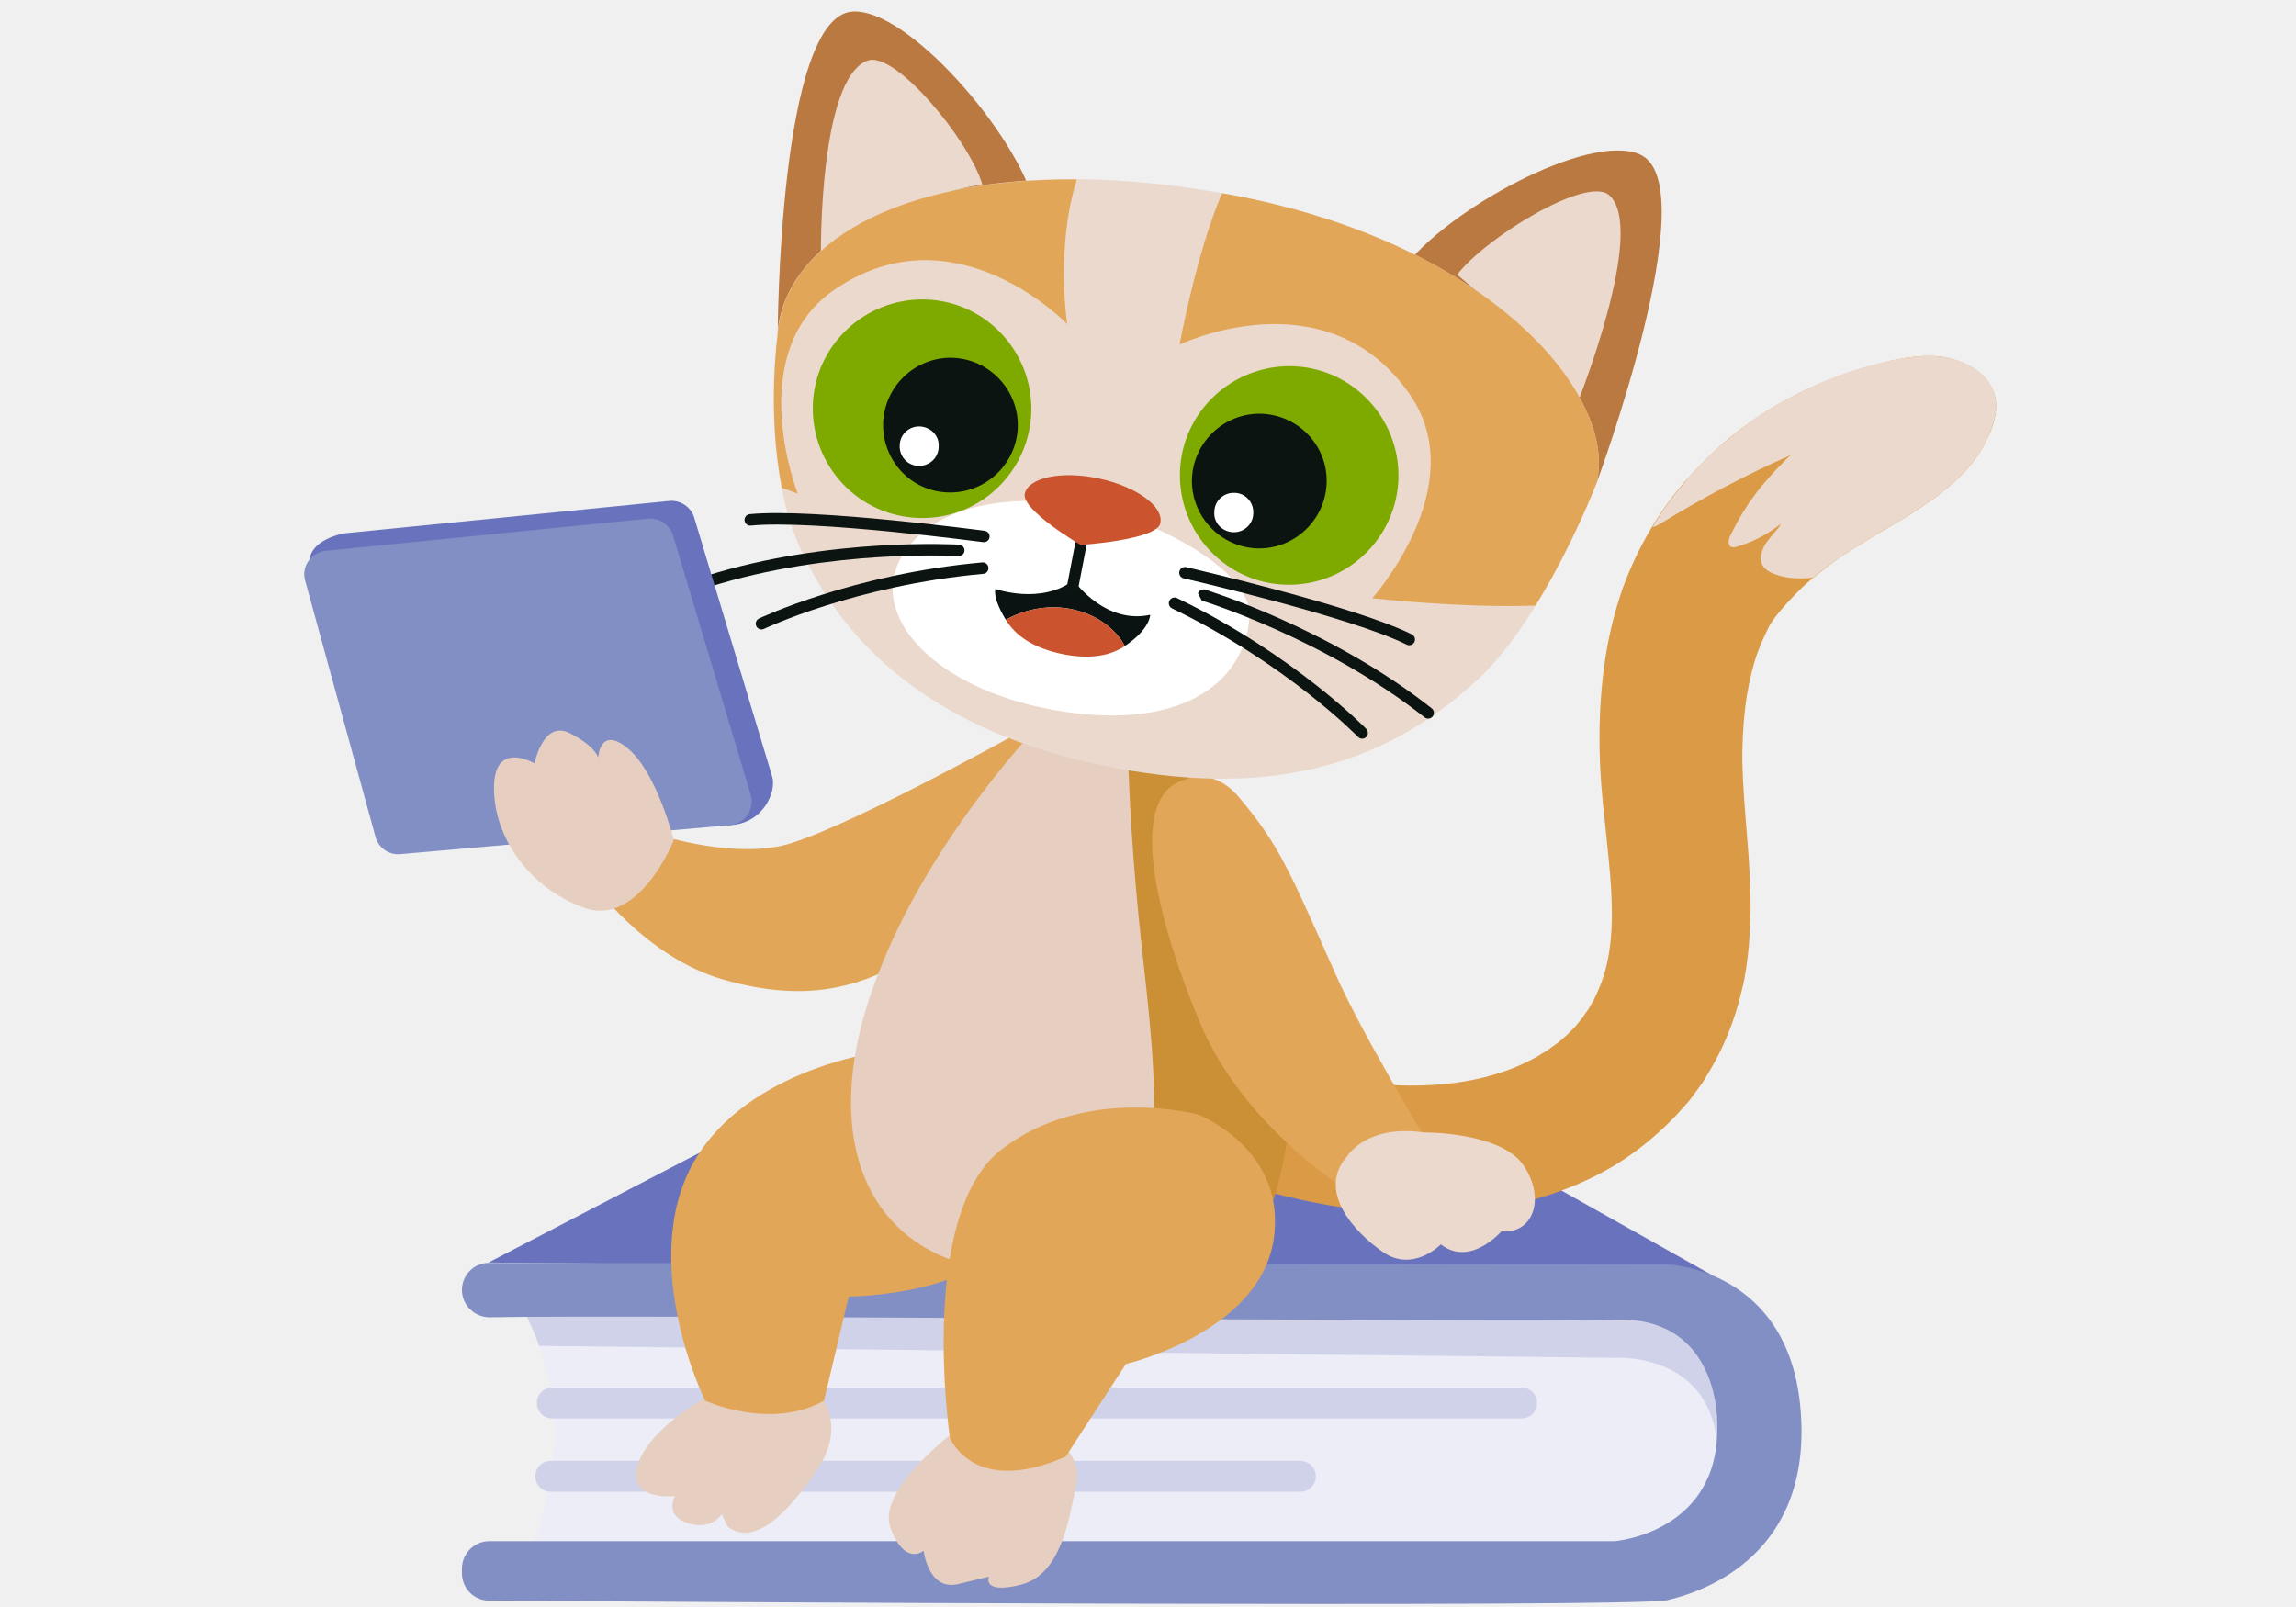
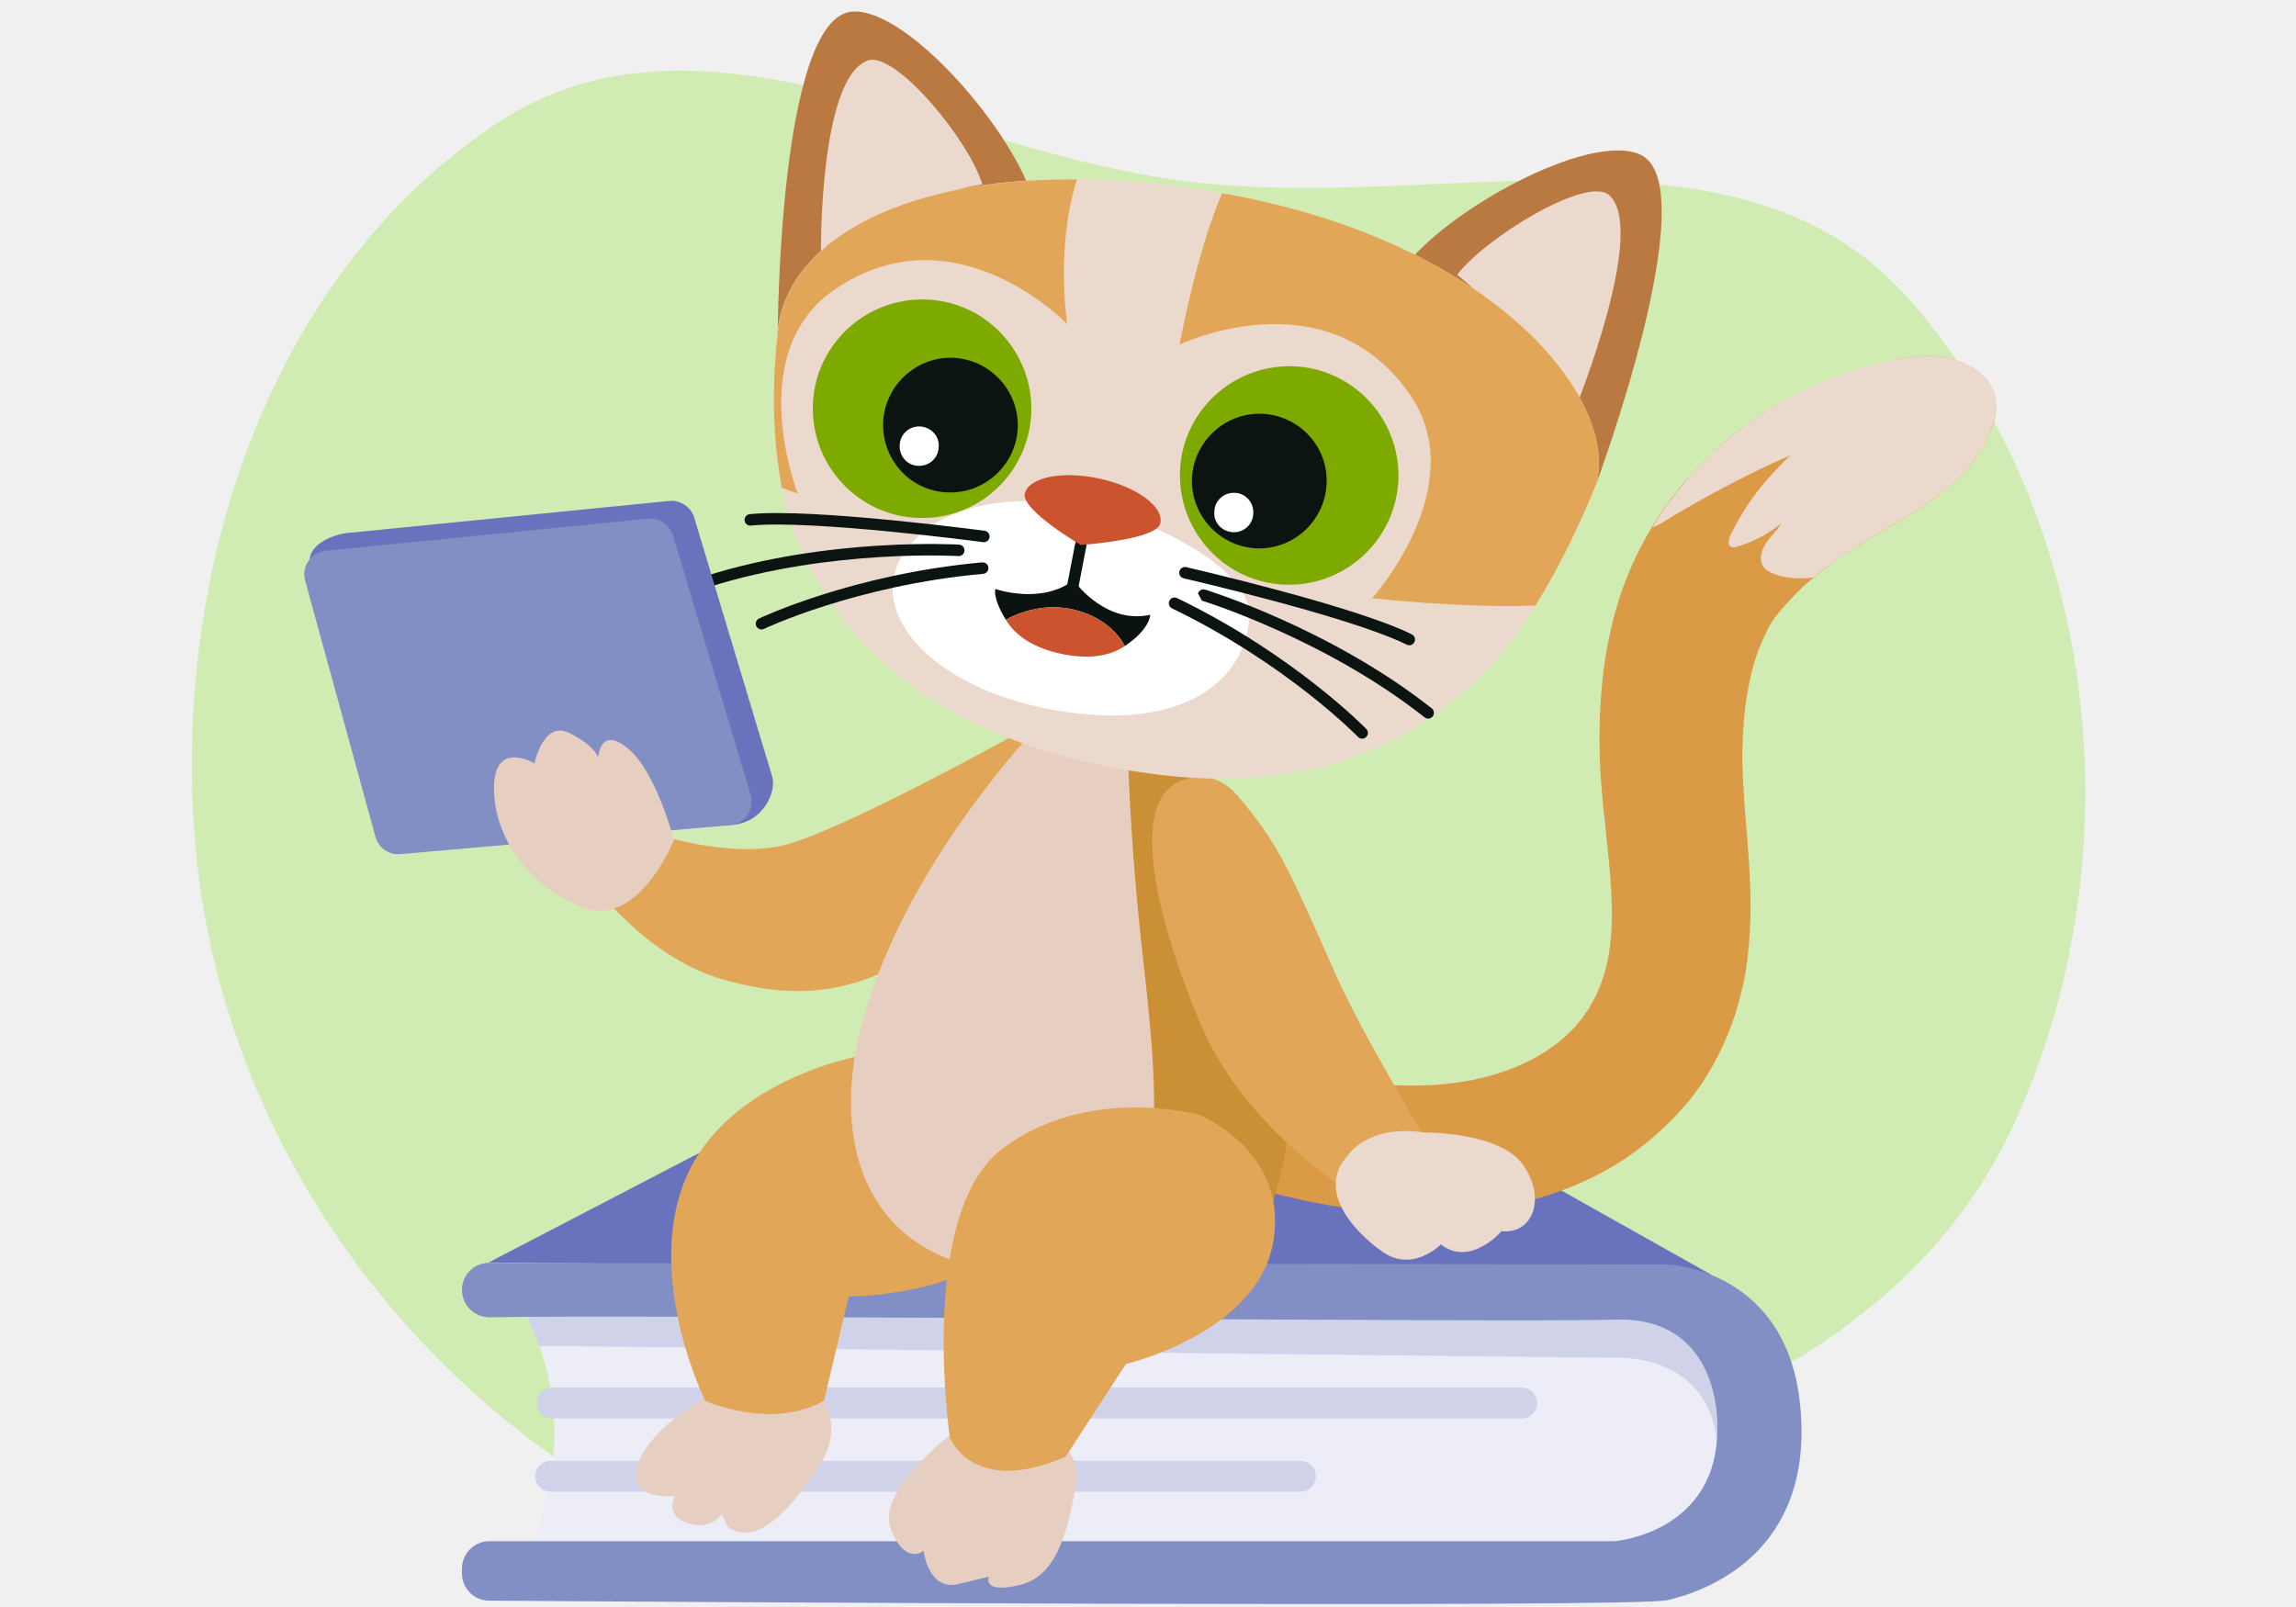
<svg xmlns="http://www.w3.org/2000/svg" width="400" height="280" viewBox="0 0 400 280" fill="none">
-   <path d="M298.174 222.128L259.033 200.136L125.199 199.127L85.116 219.975L298.174 222.128Z" fill="#6973BD" />
-   <path d="M87.671 222.8C88.949 224.414 104.417 243.581 91.37 272.567H290.44C290.44 272.567 309.54 270.146 306.917 247.953C304.294 225.759 283.311 224.818 283.311 224.818L87.671 222.8Z" fill="#EDEDF7" />
-   <path d="M89.353 225.154C89.353 225.154 283.984 220.446 298.174 233.023C312.365 245.599 298.174 262.749 298.174 262.749C304.496 234.973 281.294 236.587 281.294 236.587L93.926 234.502C92.447 230.265 90.631 227.104 89.353 225.154Z" fill="#D0D2EA" />
-   <path d="M80.476 224.75C80.476 222.195 82.56 220.043 85.116 220.043L290.44 220.312C290.44 220.312 311.827 220.917 313.71 245.868C315.66 270.752 297.166 277.275 290.44 278.822C284.455 280.167 109.933 279.091 85.183 278.889C82.56 278.889 80.476 276.737 80.476 274.114V273.307C80.476 270.684 82.628 268.532 85.251 268.532H281.294C281.294 268.532 299.519 267.12 299.183 248.424C299.183 248.424 299.923 229.256 281.294 229.929C264.884 230.467 108.251 228.987 85.318 229.525C82.628 229.525 80.476 227.373 80.476 224.75Z" fill="#828FC4" />
-   <path d="M96.213 244.456H265.086" stroke="#D0D2EA" stroke-width="5.382" stroke-miterlimit="10" stroke-linecap="round" stroke-linejoin="round" />
-   <path d="M95.943 257.234H226.549" stroke="#D0D2EA" stroke-width="5.382" stroke-miterlimit="10" stroke-linecap="round" stroke-linejoin="round" />
-   <path d="M177.387 127.704C177.387 127.704 145.576 145.391 135.959 147.409C126.342 149.427 113.833 145.19 113.833 145.19L102.871 153.395C102.871 153.395 112.152 166.711 126.006 170.679C140.196 174.714 151.898 173.1 165.618 161.734C179.338 150.368 195.747 127.233 177.387 127.704Z" fill="#E2A659" />
-   <path d="M340.073 62.535C342.427 63.208 344.982 64.486 346.462 66.638C347.941 68.723 348.278 71.48 346.798 75.112C344.848 80.021 341.485 83.384 337.786 86.209C334.087 89.033 330.052 91.253 326.219 93.539C325.748 93.808 325.277 94.145 324.806 94.414C324.336 94.75 323.865 95.019 323.394 95.288C322.923 95.557 322.452 95.893 322.049 96.162C321.578 96.498 321.107 96.7 320.704 97.036C318.955 98.18 317.341 99.525 315.727 100.803C314.987 101.475 314.18 102.08 313.508 102.82C313.172 103.156 312.835 103.493 312.499 103.829C312.163 104.165 311.894 104.502 311.557 104.838C310.347 106.183 309.271 107.393 308.531 108.604C308.531 108.604 308.195 109.075 307.791 110.016C307.321 110.958 306.715 112.303 306.043 114.119C305.437 115.935 304.832 118.288 304.361 121.046C303.891 123.87 303.622 127.166 303.554 130.798C303.487 134.093 303.756 137.926 304.092 142.298C304.429 146.669 304.899 151.444 304.967 156.623C305.034 159.178 304.899 161.869 304.698 164.559C304.563 165.904 304.429 167.249 304.227 168.594C304.092 169.266 304.025 169.939 303.891 170.611C303.756 171.284 303.622 171.957 303.42 172.629C302.209 178.009 300.057 183.053 297.502 187.156C297.233 187.627 296.896 188.165 296.56 188.703C296.156 189.241 295.753 189.846 295.282 190.451C294.811 191.056 294.408 191.729 293.803 192.334C293.265 192.94 292.659 193.612 292.054 194.285C289.566 196.908 286.405 199.732 282.706 202.153C279.007 204.574 274.703 206.592 270.264 208.072C265.825 209.551 261.05 210.56 256.477 211.031C251.904 211.501 247.331 211.569 243.094 211.367C238.857 211.098 234.889 210.56 231.257 209.955C223.994 208.677 218.277 206.928 214.847 205.852C212.426 205.112 209.602 203.835 207.382 202.086C206.239 201.212 205.297 200.203 204.625 199.06C203.952 197.916 203.482 196.706 203.414 195.495C203.28 193.209 204.759 190.115 206.71 187.492C208.727 184.869 211.216 182.852 213.502 182.65C215.049 182.583 216.529 183.121 217.941 183.726C222.783 185.609 229.778 187.761 237.848 188.635C245.851 189.644 254.93 189.308 262.597 186.483L264.009 185.945C264.48 185.743 264.951 185.542 265.354 185.34C266.296 184.936 267.103 184.466 267.977 183.995C268.381 183.726 268.784 183.457 269.188 183.255C269.591 182.986 269.995 182.717 270.331 182.448L271.475 181.641C271.811 181.372 272.147 181.036 272.483 180.767L273.021 180.296C273.156 180.161 273.358 179.96 273.492 179.825C273.828 179.489 274.097 179.22 274.434 178.884C274.703 178.547 274.972 178.211 275.241 177.875L275.644 177.404C275.779 177.27 275.913 177.068 275.98 176.866C276.25 176.53 276.451 176.194 276.72 175.857C276.922 175.521 277.124 175.117 277.326 174.781C277.796 174.109 278.065 173.302 278.402 172.629C281.024 166.778 280.957 160.12 280.688 155.009C280.486 151.31 280.016 147.476 279.612 143.374C279.141 139.271 278.738 134.9 278.671 130.192C278.603 125.754 278.805 121.248 279.41 116.54C280.016 111.832 281.092 107.057 282.773 102.282C284.522 97.575 286.876 92.934 289.767 88.764C290.507 87.755 291.247 86.679 292.054 85.671C292.861 84.662 293.668 83.72 294.542 82.779L297.165 80.021C298.107 79.147 299.048 78.273 299.99 77.398C303.891 74.036 308.195 71.144 312.835 68.79C317.408 66.436 322.251 64.688 327.227 63.41C333.011 61.796 337.315 61.728 340.073 62.535Z" fill="#DB9A46" />
-   <path d="M340.073 62.535C337.248 61.728 333.011 61.863 327.429 63.275C326.42 63.544 325.412 63.813 324.403 64.082L321.444 65.024C319.493 65.764 317.543 66.504 315.66 67.378C311.826 69.126 308.195 71.211 304.765 73.632C301.402 76.121 298.174 78.811 295.349 81.904C294.61 82.644 293.937 83.451 293.332 84.258C292.659 85.065 291.987 85.805 291.381 86.679C290.104 88.293 288.96 90.042 287.884 91.858C288.153 91.791 288.557 91.656 289.028 91.387C292.861 89.033 296.627 86.881 300.461 84.864C304.294 82.846 308.128 80.963 312.028 79.282C311.423 79.752 310.885 80.29 310.414 80.828C309.876 81.366 309.338 81.904 308.867 82.442L307.388 84.124L306.648 84.998L305.975 85.872L304.698 87.621C304.294 88.226 303.958 88.832 303.554 89.437C302.814 90.647 302.142 91.925 301.537 93.136C301.133 93.876 300.931 95.019 301.604 95.288C301.94 95.422 302.344 95.355 302.68 95.221C305.505 94.413 308.06 93.001 310.28 91.253C309.943 91.925 309.405 92.463 308.935 93.001C308.464 93.606 307.993 94.144 307.589 94.75C307.186 95.355 306.917 96.095 306.782 96.835C306.715 97.575 306.85 98.247 307.253 98.785C307.724 99.39 308.397 99.727 309.069 99.996C310.28 100.466 311.49 100.668 312.566 100.735C313.71 100.803 314.853 100.803 315.929 100.601C318.216 98.65 320.838 96.902 323.596 95.153C326.353 93.405 329.245 91.723 332.204 89.975C335.096 88.159 337.988 86.276 340.544 83.922C341.821 82.779 343.032 81.434 344.108 79.954C345.184 78.542 346.126 76.861 346.798 75.045C348.278 71.413 347.941 68.656 346.462 66.571C345.05 64.486 342.494 63.208 340.073 62.535Z" fill="#EBD9CD" />
+   <path fill-rule="evenodd" clip-rule="evenodd" d="M86.697 21.407C121.931 -1.881 164.754 26.313 206.635 31.588C251.143 37.194 303.405 18.582 332.838 52.411C366.314 90.887 372.215 150.677 350.394 196.821C329.749 240.478 278.382 254.52 231.601 266.492C188.576 277.502 143.065 282.705 105.189 259.573C64.993 235.024 37.553 192.728 33.906 145.755C30.24 98.542 47.169 47.534 86.697 21.407Z" fill="#D0ECB3" />
+   <path d="M298.175 222.128L259.034 200.136L125.2 199.127L85.117 219.975L298.175 222.128Z" fill="#6973BD" />
+   <path d="M87.672 222.8C88.95 224.414 104.418 243.581 91.371 272.567H290.44C290.44 272.567 309.54 270.146 306.917 247.953C304.295 225.759 283.312 224.818 283.312 224.818L87.672 222.8Z" fill="#EDEDF7" />
+   <path d="M89.353 225.154C89.353 225.154 283.984 220.446 298.175 233.023C312.365 245.599 298.175 262.749 298.175 262.749C304.497 234.973 281.294 236.587 281.294 236.587L93.927 234.502C92.447 230.265 90.631 227.104 89.353 225.154Z" fill="#D0D2EA" />
+   <path d="M80.477 224.75C80.477 222.195 82.561 220.043 85.117 220.043L290.441 220.312C290.441 220.312 311.828 220.917 313.711 245.868C315.661 270.752 297.167 277.275 290.441 278.822C284.456 280.167 109.933 279.091 85.184 278.889C82.561 278.889 80.477 276.737 80.477 274.114V273.307C80.477 270.684 82.629 268.532 85.251 268.532H281.295C281.295 268.532 299.52 267.12 299.184 248.424C299.184 248.424 299.924 229.256 281.295 229.929C264.885 230.467 108.252 228.987 85.319 229.525C82.629 229.525 80.477 227.373 80.477 224.75Z" fill="#828FC4" />
+   <path d="M96.215 244.456H265.088" stroke="#D0D2EA" stroke-width="5.382" stroke-miterlimit="10" stroke-linecap="round" stroke-linejoin="round" />
+   <path d="M95.945 257.234H226.551" stroke="#D0D2EA" stroke-width="5.382" stroke-miterlimit="10" stroke-linecap="round" stroke-linejoin="round" />
+   <path d="M177.388 127.704C177.388 127.704 145.577 145.391 135.96 147.409C126.342 149.427 113.833 145.19 113.833 145.19L102.871 153.395C102.871 153.395 112.152 166.711 126.006 170.679C140.197 174.714 151.899 173.1 165.618 161.734C179.338 150.368 195.748 127.233 177.388 127.704Z" fill="#E2A659" />
+   <path d="M340.073 62.535C342.427 63.208 344.983 64.486 346.462 66.638C347.942 68.723 348.278 71.48 346.799 75.112C344.848 80.021 341.486 83.384 337.787 86.209C334.088 89.033 330.053 91.253 326.219 93.539C325.748 93.808 325.278 94.145 324.807 94.414C324.336 94.75 323.865 95.019 323.395 95.288C322.924 95.557 322.453 95.893 322.049 96.162C321.579 96.498 321.108 96.7 320.704 97.036C318.956 98.18 317.342 99.525 315.728 100.803C314.988 101.475 314.181 102.08 313.508 102.82C313.172 103.156 312.836 103.493 312.499 103.829C312.163 104.165 311.894 104.502 311.558 104.838C310.347 106.183 309.271 107.393 308.532 108.604C308.532 108.604 308.195 109.075 307.792 110.016C307.321 110.958 306.716 112.303 306.043 114.119C305.438 115.935 304.833 118.288 304.362 121.046C303.891 123.87 303.622 127.166 303.555 130.798C303.488 134.093 303.757 137.926 304.093 142.298C304.429 146.669 304.9 151.444 304.967 156.623C305.034 159.178 304.9 161.869 304.698 164.559C304.564 165.904 304.429 167.249 304.227 168.594C304.093 169.266 304.026 169.939 303.891 170.611C303.757 171.284 303.622 171.957 303.42 172.629C302.21 178.009 300.058 183.053 297.502 187.156C297.233 187.627 296.897 188.165 296.56 188.703C296.157 189.241 295.753 189.846 295.283 190.451C294.812 191.056 294.408 191.729 293.803 192.334C293.265 192.94 292.66 193.612 292.055 194.285C289.566 196.908 286.405 199.732 282.706 202.153C279.007 204.574 274.703 206.592 270.264 208.072C265.826 209.551 261.051 210.56 256.478 211.031C251.904 211.501 247.331 211.569 243.094 211.367C238.857 211.098 234.889 210.56 231.258 209.955C223.994 208.677 218.278 206.928 214.848 205.852C212.427 205.112 209.602 203.835 207.383 202.086C206.239 201.212 205.298 200.203 204.625 199.06C203.953 197.916 203.482 196.706 203.415 195.495C203.28 193.209 204.76 190.115 206.71 187.492C208.728 184.869 211.216 182.852 213.503 182.65C215.05 182.583 216.529 183.121 217.941 183.726C222.784 185.609 229.778 187.761 237.848 188.635C245.852 189.644 254.931 189.308 262.598 186.483L264.01 185.945C264.481 185.743 264.951 185.542 265.355 185.34C266.297 184.936 267.104 184.466 267.978 183.995C268.381 183.726 268.785 183.457 269.188 183.255C269.592 182.986 269.995 182.717 270.332 182.448L271.475 181.641C271.811 181.372 272.148 181.036 272.484 180.767L273.022 180.296C273.156 180.161 273.358 179.96 273.493 179.825C273.829 179.489 274.098 179.22 274.434 178.884C274.703 178.547 274.972 178.211 275.241 177.875L275.645 177.404C275.779 177.27 275.914 177.068 275.981 176.866C276.25 176.53 276.452 176.194 276.721 175.857C276.923 175.521 277.124 175.117 277.326 174.781C277.797 174.109 278.066 173.302 278.402 172.629C281.025 166.778 280.958 160.12 280.689 155.009C280.487 151.31 280.016 147.476 279.613 143.374C279.142 139.271 278.738 134.9 278.671 130.192C278.604 125.754 278.806 121.248 279.411 116.54C280.016 111.832 281.092 107.057 282.774 102.282C284.522 97.575 286.876 92.934 289.768 88.764C290.508 87.755 291.247 86.679 292.055 85.671C292.862 84.662 293.669 83.72 294.543 82.779L297.166 80.021C298.107 79.147 299.049 78.273 299.99 77.398C303.891 74.036 308.195 71.144 312.836 68.79C317.409 66.436 322.251 64.688 327.228 63.41C333.012 61.796 337.316 61.728 340.073 62.535Z" fill="#DB9A46" />
+   <path d="M340.073 62.535C337.249 61.728 333.012 61.863 327.43 63.275C326.421 63.544 325.412 63.813 324.403 64.082L321.444 65.024C319.494 65.764 317.543 66.504 315.66 67.378C311.827 69.126 308.195 71.211 304.765 73.632C301.403 76.121 298.175 78.811 295.35 81.904C294.61 82.644 293.938 83.451 293.332 84.258C292.66 85.065 291.987 85.805 291.382 86.679C290.104 88.293 288.961 90.042 287.885 91.858C288.154 91.791 288.557 91.656 289.028 91.387C292.862 89.033 296.628 86.881 300.461 84.864C304.295 82.846 308.128 80.963 312.029 79.282C311.423 79.752 310.885 80.29 310.415 80.828C309.877 81.366 309.339 81.904 308.868 82.442L307.388 84.124L306.648 84.998L305.976 85.872L304.698 87.621C304.295 88.226 303.958 88.832 303.555 89.437C302.815 90.647 302.142 91.925 301.537 93.136C301.134 93.876 300.932 95.019 301.604 95.288C301.941 95.422 302.344 95.355 302.68 95.221C305.505 94.413 308.061 93.001 310.28 91.253C309.944 91.925 309.406 92.463 308.935 93.001C308.464 93.606 307.993 94.144 307.59 94.75C307.186 95.355 306.917 96.095 306.783 96.835C306.716 97.575 306.85 98.247 307.254 98.785C307.724 99.39 308.397 99.727 309.07 99.996C310.28 100.466 311.491 100.668 312.567 100.735C313.71 100.803 314.853 100.803 315.929 100.601C318.216 98.65 320.839 96.902 323.596 95.153C326.354 93.405 329.246 91.723 332.205 89.975C335.097 88.159 337.988 86.276 340.544 83.922C341.822 82.779 343.032 81.434 344.108 79.954C345.185 78.542 346.126 76.861 346.799 75.045C348.278 71.413 347.942 68.656 346.462 66.571C345.05 64.486 342.494 63.208 340.073 62.535Z" fill="#EBD9CD" />
  <path d="M166.963 248.894C166.963 248.894 152.638 259.386 155.126 266.178C157.615 272.971 160.91 270.214 160.91 270.214C160.91 270.214 161.717 277.275 166.963 275.997C172.276 274.719 172.276 274.719 172.276 274.719C172.276 274.719 170.998 277.813 177.791 276.132C184.583 274.45 186.13 265.708 187.542 258.377C189.022 251.114 177.32 244.456 166.963 248.894Z" fill="#E6CFC0" />
-   <path d="M141.609 241.429C141.609 241.429 148.132 247.213 142.618 255.619C137.103 264.093 131.252 269.474 126.746 265.976L125.737 263.824C125.737 263.824 123.719 267.12 119.079 265.102C115.918 263.69 117.599 260.663 117.599 260.663C117.599 260.663 109.933 261.605 110.874 256.09C112.219 247.952 132.059 235.376 141.609 241.429Z" fill="#E6CFC0" />
+   <path d="M141.608 241.429C141.608 241.429 148.131 247.213 142.617 255.619C137.102 264.093 131.251 269.474 126.745 265.976L125.736 263.824C125.736 263.824 123.718 267.12 119.078 265.102C115.917 263.69 117.598 260.663 117.598 260.663C117.598 260.663 109.932 261.605 110.873 256.09C112.218 247.952 132.058 235.376 141.608 241.429Z" fill="#E6CFC0" />
  <path d="M166.56 186.281C166.56 186.281 161.583 182.851 160.44 182.784C154.387 182.246 131.924 185.878 121.971 200.674C110.134 218.294 122.845 244.052 122.845 244.052C122.845 244.052 134.278 249.298 143.559 244.052L147.863 225.894C147.863 225.894 172.478 225.894 177.724 212.577C182.97 199.261 166.56 186.281 166.56 186.281Z" fill="#E2A659" />
  <path d="M205.701 115.464C205.701 115.464 209.198 138.532 216.058 154.74C222.918 170.948 228.096 188.299 222.111 208.273C216.125 228.315 185.189 229.794 165.484 214.662C145.778 199.53 185.861 115.8 185.861 115.8L205.701 115.464Z" fill="#CB9035" />
  <path d="M185.592 121.449C185.592 121.449 160.17 145.862 151.024 175.319C141.878 204.776 155.799 225.557 187.072 221.051C205.701 218.361 201.128 185.205 198.908 164.962C195.68 135.505 196.42 116.069 196.42 116.069L185.592 121.449Z" fill="#E6CFC0" />
-   <path d="M206.441 135.842C206.441 135.842 211.283 133.42 215.923 139.002C222.783 147.207 224.397 151.108 232.737 169.872C237.31 180.161 248.07 197.916 248.07 197.916L234.351 207.13C234.351 207.13 216.529 196.168 208.996 178.077C201.464 159.985 196.151 138.599 206.441 135.842Z" fill="#E2A659" />
-   <path d="M234.687 201.481C234.687 201.481 237.982 195.899 248.003 197.311C248.003 197.311 261.319 197.177 265.354 202.96C269.39 208.744 267.103 215.066 261.588 214.528C261.588 214.528 256.141 220.85 251.03 216.814C251.03 216.814 246.187 221.791 240.942 218.16C235.696 214.528 229.441 207.399 234.687 201.481Z" fill="#EBD9CD" />
-   <path d="M208.795 194.217C208.795 194.217 189.359 188.904 174.563 200.203C159.767 211.501 165.484 250.508 165.484 250.508C165.484 250.508 169.519 260.865 185.66 253.804L196.151 237.663C196.151 237.663 219.152 232.283 221.842 216.276C224.465 200.337 208.795 194.217 208.795 194.217Z" fill="#E2A659" />
+   <path d="M206.442 135.842C206.442 135.842 211.284 133.42 215.924 139.002C222.784 147.207 224.398 151.108 232.738 169.872C237.311 180.161 248.071 197.916 248.071 197.916L234.352 207.13C234.352 207.13 216.53 196.168 208.997 178.077C201.465 159.985 196.152 138.599 206.442 135.842Z" fill="#E2A659" />
+   <path d="M234.687 201.481C234.687 201.481 237.983 195.899 248.004 197.311C248.004 197.311 261.32 197.177 265.355 202.96C269.39 208.744 267.104 215.066 261.589 214.528C261.589 214.528 256.141 220.85 251.03 216.814C251.03 216.814 246.188 221.791 240.942 218.16C235.696 214.528 229.442 207.399 234.687 201.481Z" fill="#EBD9CD" />
+   <path d="M208.796 194.217C208.796 194.217 189.36 188.904 174.564 200.203C159.768 211.501 165.485 250.508 165.485 250.508C165.485 250.508 169.52 260.865 185.661 253.804L196.152 237.663C196.152 237.663 219.153 232.283 221.843 216.276C224.466 200.337 208.796 194.217 208.796 194.217Z" fill="#E2A659" />
  <path d="M135.488 58.298C135.488 58.298 135.623 2.613 148.603 2.008C158.287 1.537 176.849 23.125 180.144 35.231C180.077 35.163 148.872 51.641 135.488 58.298Z" fill="#BB7942" />
-   <path d="M171.133 32.137C171.133 32.137 157.413 33.886 143.021 44.108C143.021 44.108 142.685 13.642 151.159 10.549C155.933 8.8 168.846 24.403 171.133 32.137Z" fill="#EBD9CD" />
-   <path d="M278.133 84.191C278.133 84.191 297.502 32.003 285.665 26.891C276.721 22.991 251.77 36.71 244.439 46.866C244.439 46.866 267.91 73.229 278.133 84.191Z" fill="#BB7942" />
-   <path d="M253.854 47.874C253.854 47.874 264.682 56.281 274.569 70.875C274.569 70.875 287.145 39.804 280.285 33.953C276.317 30.658 258.697 41.485 253.854 47.874Z" fill="#EBD9CD" />
-   <path fill-rule="evenodd" clip-rule="evenodd" d="M213.772 33.819C260.378 42.293 281.9 69.396 278.133 84.191C278.133 84.191 269.121 107.595 257.487 118.356C241.346 133.353 221.035 139.474 191.713 133.286C164.475 127.57 147.998 114.119 139.524 95.759C132.328 80.089 135.422 58.299 135.422 58.299C136.834 38.594 167.165 25.345 213.772 33.819Z" fill="#EBD9CD" />
-   <path d="M145.442 50.43C166.425 36.105 185.929 56.483 185.929 56.483C185.929 56.483 183.844 43.167 187.61 31.263C156.068 30.994 136.565 42.629 135.489 58.299C135.489 58.299 133.606 71.682 136.229 84.998L138.986 86.007C138.986 86.007 129.302 61.392 145.442 50.43Z" fill="#E2A659" />
-   <path d="M213.772 33.818C213.503 33.751 213.234 33.751 212.897 33.684C208.459 43.906 205.5 60.047 205.5 60.047C205.5 60.047 230.921 47.807 245.515 68.588C256.746 84.527 239.059 104.232 239.059 104.232C239.059 104.232 254.46 105.981 267.507 105.51C273.963 95.086 278.133 84.191 278.133 84.191C281.899 69.395 260.378 42.292 213.772 33.818Z" fill="#E2A659" />
-   <path d="M228.904 82.442C228.836 84.326 227.29 85.805 225.406 85.805C223.523 85.738 222.044 84.191 222.111 82.308C222.178 80.425 223.725 78.945 225.608 78.945C227.491 78.945 228.971 80.559 228.904 82.442Z" fill="white" />
-   <path d="M243.632 83.384C243.901 72.892 235.629 64.082 225.138 63.813C214.646 63.544 205.836 71.816 205.567 82.308C205.298 92.799 213.57 101.61 224.062 101.879C234.553 102.148 243.296 93.876 243.632 83.384Z" fill="#7EAA00" />
-   <path d="M179.674 71.749C179.943 61.258 171.671 52.447 161.18 52.178C150.688 51.91 141.878 60.182 141.609 70.673C141.34 81.165 149.612 89.975 160.104 90.244C170.595 90.58 179.338 82.308 179.674 71.749Z" fill="#7EAA00" />
-   <path d="M219.69 72.085C226.213 72.287 231.325 77.667 231.123 84.124C230.921 90.58 225.541 95.691 219.085 95.557C212.628 95.355 207.517 89.975 207.652 83.518C207.853 77.062 213.234 71.951 219.69 72.085Z" fill="#0B1411" />
-   <path d="M214.848 92.732C216.731 92.8 218.345 91.32 218.345 89.37C218.412 87.487 216.932 85.873 215.049 85.873C213.166 85.805 211.552 87.285 211.552 89.235C211.418 91.118 212.964 92.665 214.848 92.732Z" fill="white" />
-   <path d="M153.849 73.767C154.051 67.311 159.431 62.199 165.887 62.334C172.343 62.536 177.455 67.916 177.32 74.372C177.118 80.829 171.738 85.94 165.282 85.805C158.758 85.671 153.714 80.29 153.849 73.767Z" fill="#0B1411" />
-   <path d="M160.238 74.305C158.355 74.238 156.741 75.717 156.741 77.668C156.674 79.551 158.153 81.165 160.036 81.165C161.919 81.232 163.534 79.752 163.534 77.802C163.668 75.919 162.121 74.372 160.238 74.305Z" fill="white" />
-   <path d="M189.426 88.159C189.426 88.159 167.3 83.519 158.086 95.49C149.948 106.049 161.852 119.768 183.373 123.669C204.894 127.57 216.663 119.566 217.672 107.663C218.412 98.852 199.245 89.975 189.426 88.159Z" fill="white" />
-   <path d="M187.072 101.139C187.745 102.08 192.923 108.738 200.388 107.124C200.388 107.124 200.388 109.613 195.95 112.572C195.95 112.572 193.865 107.864 187.207 106.25C180.549 104.636 175.236 107.999 175.236 107.999C172.815 104.031 173.42 102.618 173.42 102.618C173.42 102.618 181.356 105.443 187.072 101.072C187.005 101.072 187.072 101.072 187.072 101.139Z" fill="#0A1311" />
-   <path d="M187.207 106.25C193.865 107.864 195.95 112.572 195.95 112.572C193.663 114.119 190.301 114.926 185.526 114.051C179.809 112.975 176.783 110.554 175.236 107.998C175.236 107.998 180.549 104.636 187.207 106.25Z" fill="#CB542F" />
-   <path fill-rule="evenodd" clip-rule="evenodd" d="M188.471 93.969C189.014 94.074 189.369 94.598 189.264 95.141L187.852 102.471C187.747 103.014 187.223 103.368 186.681 103.264C186.138 103.159 185.783 102.635 185.888 102.093L187.3 94.762C187.405 94.22 187.929 93.865 188.471 93.969Z" fill="#0B1411" />
-   <path fill-rule="evenodd" clip-rule="evenodd" d="M171.534 92.481C171.534 92.481 171.534 92.481 171.402 93.472C171.269 94.463 171.269 94.463 171.269 94.463L171.185 94.452L170.936 94.419C170.716 94.391 170.392 94.349 169.976 94.296C169.144 94.189 167.943 94.039 166.466 93.862C163.513 93.507 159.463 93.046 155.071 92.618C146.248 91.758 136.177 91.049 130.811 91.575C130.261 91.629 129.772 91.227 129.718 90.678C129.664 90.128 130.066 89.639 130.616 89.585C136.212 89.035 146.485 89.772 155.265 90.627C159.676 91.057 163.742 91.52 166.705 91.876C168.187 92.054 169.393 92.205 170.229 92.312C170.648 92.365 170.973 92.407 171.195 92.436L171.447 92.469L171.534 92.481ZM172.393 93.604C172.32 94.152 171.817 94.536 171.269 94.463L171.402 93.472L171.534 92.481C172.081 92.554 172.466 93.057 172.393 93.604Z" fill="#0B1411" />
-   <path fill-rule="evenodd" clip-rule="evenodd" d="M167.09 94.895C167.09 94.895 167.09 94.895 167.031 95.893L167.09 94.895C167.641 94.928 168.062 95.401 168.029 95.953C167.996 96.504 167.522 96.924 166.971 96.891C166.971 96.891 166.971 96.891 166.971 96.891L166.968 96.891L166.957 96.89L166.911 96.888C166.87 96.886 166.808 96.882 166.725 96.878C166.559 96.87 166.311 96.859 165.988 96.848C165.34 96.825 164.389 96.799 163.178 96.789C160.758 96.769 157.305 96.813 153.188 97.067C144.945 97.578 134.072 98.931 123.484 102.294C122.958 102.461 122.396 102.17 122.228 101.643C122.061 101.117 122.352 100.555 122.879 100.387C133.678 96.957 144.729 95.587 153.064 95.071C157.236 94.813 160.735 94.769 163.195 94.789C164.425 94.799 165.395 94.825 166.059 94.849C166.392 94.861 166.648 94.872 166.821 94.881C166.908 94.885 166.974 94.888 167.02 94.891L167.071 94.894L167.085 94.894L167.09 94.895Z" fill="#0B1411" />
-   <path fill-rule="evenodd" clip-rule="evenodd" d="M172.196 98.897C172.246 99.447 171.84 99.933 171.29 99.983C160.147 100.983 150.586 103.386 143.812 105.538C140.425 106.614 137.738 107.627 135.901 108.369C134.983 108.74 134.277 109.043 133.803 109.252C133.566 109.357 133.387 109.438 133.268 109.493C133.209 109.52 133.164 109.541 133.135 109.555L133.103 109.57L133.096 109.573L133.095 109.574L133.095 109.574L133.095 109.574C132.596 109.811 131.999 109.6 131.762 109.102C131.524 108.603 131.735 108.006 132.234 107.768L132.664 108.671C132.234 107.768 132.234 107.768 132.234 107.768L132.235 107.768L132.238 107.766L132.249 107.761L132.287 107.743C132.32 107.728 132.369 107.705 132.433 107.676C132.56 107.617 132.748 107.532 132.995 107.423C133.487 107.205 134.213 106.894 135.152 106.514C137.031 105.756 139.766 104.725 143.206 103.632C150.084 101.447 159.791 99.007 171.111 97.991C171.661 97.941 172.147 98.347 172.196 98.897Z" fill="#0B1411" />
-   <path fill-rule="evenodd" clip-rule="evenodd" d="M205.467 99.57C205.59 99.032 206.127 98.696 206.665 98.819L206.441 99.794L206.217 100.769C205.679 100.645 205.343 100.108 205.467 99.57ZM206.441 99.794C206.217 100.769 206.217 100.768 206.217 100.769L206.3 100.788L206.545 100.845C206.761 100.895 207.079 100.969 207.487 101.066C208.304 101.259 209.483 101.54 210.928 101.893C213.819 102.599 217.775 103.591 222.037 104.736C230.6 107.037 240.265 109.922 245.068 112.323C245.562 112.57 246.163 112.37 246.41 111.876C246.657 111.382 246.456 110.781 245.962 110.534C240.946 108.026 231.075 105.094 222.556 102.805C218.276 101.655 214.304 100.658 211.403 99.95C209.952 99.596 208.769 99.313 207.947 99.119C207.537 99.022 207.217 98.947 206.999 98.897L206.751 98.839L206.665 98.819C206.665 98.819 206.665 98.819 206.441 99.794Z" fill="#0B1411" />
-   <path fill-rule="evenodd" clip-rule="evenodd" d="M208.713 103.402C208.875 102.874 209.434 102.577 209.962 102.738L209.67 103.695C209.962 102.738 209.962 102.738 209.962 102.738L209.968 102.74L209.981 102.744L210.03 102.759C210.073 102.773 210.137 102.793 210.22 102.819C210.385 102.872 210.629 102.951 210.945 103.056C211.576 103.266 212.494 103.581 213.65 104.002C215.961 104.844 219.224 106.112 223.041 107.817C230.667 111.224 240.533 116.392 249.431 123.422C249.864 123.765 249.938 124.393 249.596 124.827C249.253 125.26 248.624 125.334 248.191 124.991C239.469 118.1 229.764 113.012 222.225 109.643C218.458 107.96 215.24 106.71 212.965 105.882C211.828 105.467 210.927 105.158 210.313 104.954C210.005 104.851 209.77 104.775 209.612 104.725C209.532 104.699 209.473 104.681 209.433 104.668L209.39 104.655L209.379 104.652L209.377 104.651" fill="#0B1411" />
+   <path d="M171.133 32.137C171.133 32.137 157.414 33.886 143.021 44.108C143.021 44.108 142.685 13.642 151.159 10.549C155.934 8.8 168.847 24.403 171.133 32.137Z" fill="#EBD9CD" />
+   <path d="M278.133 84.191C278.133 84.191 297.502 32.003 285.666 26.891C276.721 22.991 251.77 36.71 244.439 46.866C244.439 46.866 267.911 73.229 278.133 84.191Z" fill="#BB7942" />
+   <path d="M253.855 47.874C253.855 47.874 264.683 56.281 274.569 70.875C274.569 70.875 287.146 39.804 280.286 33.953C276.318 30.658 258.698 41.485 253.855 47.874Z" fill="#EBD9CD" />
+   <path fill-rule="evenodd" clip-rule="evenodd" d="M213.773 33.819C260.379 42.293 281.901 69.396 278.134 84.191C278.134 84.191 269.122 107.595 257.488 118.356C241.347 133.353 221.036 139.474 191.714 133.286C164.476 127.57 147.999 114.119 139.525 95.759C132.329 80.089 135.423 58.299 135.423 58.299C136.835 38.594 167.166 25.345 213.773 33.819Z" fill="#EBD9CD" />
+   <path d="M145.442 50.43C166.425 36.105 185.928 56.483 185.928 56.483C185.928 56.483 183.843 43.167 187.61 31.263C156.068 30.994 136.564 42.629 135.488 58.299C135.488 58.299 133.605 71.682 136.228 84.998L138.985 86.007C138.985 86.007 129.301 61.392 145.442 50.43Z" fill="#E2A659" />
+   <path d="M213.772 33.818C213.503 33.751 213.234 33.751 212.898 33.684C208.459 43.906 205.5 60.047 205.5 60.047C205.5 60.047 230.922 47.807 245.516 68.588C256.747 84.527 239.059 104.232 239.059 104.232C239.059 104.232 254.46 105.981 267.507 105.51C273.964 95.086 278.134 84.191 278.134 84.191C281.9 69.395 260.379 42.292 213.772 33.818Z" fill="#E2A659" />
+   <path d="M228.904 82.442C228.837 84.326 227.29 85.805 225.407 85.805C223.524 85.738 222.044 84.191 222.112 82.308C222.179 80.425 223.726 78.945 225.609 78.945C227.492 78.945 228.971 80.559 228.904 82.442Z" fill="white" />
+   <path d="M243.634 83.384C243.903 72.892 235.631 64.082 225.14 63.813C214.648 63.544 205.838 71.816 205.569 82.308C205.3 92.799 213.572 101.61 224.064 101.879C234.555 102.148 243.298 93.876 243.634 83.384Z" fill="#7EAA00" />
+   <path d="M179.675 71.749C179.944 61.258 171.672 52.447 161.181 52.178C150.689 51.91 141.879 60.182 141.61 70.673C141.341 81.165 149.613 89.975 160.105 90.244C170.596 90.58 179.339 82.308 179.675 71.749Z" fill="#7EAA00" />
+   <path d="M219.691 72.085C226.215 72.287 231.326 77.667 231.124 84.124C230.923 90.58 225.542 95.691 219.086 95.557C212.63 95.355 207.518 89.975 207.653 83.518C207.855 77.062 213.235 71.951 219.691 72.085Z" fill="#0B1411" />
+   <path d="M214.848 92.732C216.732 92.8 218.346 91.32 218.346 89.37C218.413 87.487 216.933 85.873 215.05 85.873C213.167 85.805 211.553 87.285 211.553 89.235C211.419 91.118 212.965 92.665 214.848 92.732Z" fill="white" />
+   <path d="M153.85 73.767C154.052 67.311 159.432 62.199 165.889 62.334C172.345 62.536 177.456 67.916 177.322 74.372C177.12 80.829 171.74 85.94 165.283 85.805C158.76 85.671 153.716 80.29 153.85 73.767Z" fill="#0B1411" />
+   <path d="M160.24 74.305C158.357 74.238 156.742 75.717 156.742 77.668C156.675 79.551 158.155 81.165 160.038 81.165C161.921 81.232 163.535 79.752 163.535 77.802C163.67 75.919 162.123 74.372 160.24 74.305Z" fill="white" />
+   <path d="M189.427 88.159C189.427 88.159 167.3 83.519 158.087 95.49C149.949 106.049 161.853 119.768 183.374 123.669C204.895 127.57 216.664 119.566 217.673 107.663C218.413 98.852 199.246 89.975 189.427 88.159Z" fill="white" />
+   <path d="M187.073 101.139C187.746 102.08 192.924 108.738 200.389 107.124C200.389 107.124 200.389 109.613 195.951 112.572C195.951 112.572 193.866 107.864 187.208 106.25C180.55 104.636 175.237 107.999 175.237 107.999C172.815 104.031 173.421 102.618 173.421 102.618C173.421 102.618 181.357 105.443 187.073 101.072C187.006 101.072 187.073 101.072 187.073 101.139Z" fill="#0A1311" />
+   <path d="M187.207 106.25C193.865 107.864 195.95 112.572 195.95 112.572C193.664 114.119 190.301 114.926 185.526 114.051C179.81 112.975 176.783 110.554 175.236 107.998C175.236 107.998 180.549 104.636 187.207 106.25Z" fill="#CB542F" />
+   <path fill-rule="evenodd" clip-rule="evenodd" d="M188.473 93.969C189.015 94.074 189.37 94.598 189.266 95.141L187.853 102.471C187.749 103.013 187.224 103.368 186.682 103.264C186.14 103.159 185.785 102.635 185.889 102.093L187.302 94.762C187.406 94.22 187.93 93.865 188.473 93.969Z" fill="#0B1411" />
+   <path fill-rule="evenodd" clip-rule="evenodd" d="M171.535 92.481C171.535 92.481 171.535 92.481 171.403 93.472C171.271 94.463 171.271 94.463 171.271 94.463L171.187 94.452L170.937 94.419C170.718 94.391 170.394 94.349 169.978 94.295C169.146 94.189 167.944 94.039 166.468 93.862C163.515 93.507 159.464 93.046 155.073 92.618C146.25 91.758 136.179 91.049 130.813 91.575C130.263 91.629 129.774 91.227 129.72 90.678C129.666 90.128 130.068 89.639 130.617 89.585C136.214 89.035 146.487 89.772 155.267 90.627C159.677 91.057 163.743 91.52 166.706 91.876C168.188 92.054 169.395 92.205 170.231 92.311C170.649 92.365 170.975 92.407 171.196 92.436L171.448 92.469L171.535 92.481ZM172.394 93.604C172.321 94.152 171.818 94.536 171.271 94.463L171.403 93.472L171.535 92.481C172.082 92.554 172.467 93.057 172.394 93.604Z" fill="#0B1411" />
+   <path fill-rule="evenodd" clip-rule="evenodd" d="M167.09 94.895C167.091 94.895 167.091 94.895 167.031 95.893L167.09 94.895C167.641 94.928 168.062 95.401 168.029 95.953C167.996 96.504 167.523 96.924 166.971 96.891C166.971 96.891 166.971 96.891 166.971 96.891L166.969 96.891L166.958 96.89L166.912 96.888C166.871 96.886 166.808 96.882 166.725 96.878C166.56 96.87 166.312 96.859 165.988 96.848C165.341 96.825 164.389 96.799 163.179 96.789C160.758 96.769 157.306 96.813 153.188 97.067C144.946 97.578 134.072 98.931 123.485 102.294C122.958 102.461 122.396 102.17 122.229 101.643C122.062 101.117 122.353 100.555 122.879 100.387C133.678 96.957 144.729 95.587 153.065 95.071C157.236 94.813 160.736 94.769 163.195 94.789C164.425 94.799 165.395 94.825 166.06 94.849C166.392 94.861 166.648 94.872 166.822 94.881C166.909 94.885 166.975 94.888 167.02 94.891L167.072 94.894L167.085 94.894L167.09 94.895Z" fill="#0B1411" />
+   <path fill-rule="evenodd" clip-rule="evenodd" d="M172.196 98.897C172.246 99.447 171.84 99.933 171.29 99.982C160.147 100.983 150.586 103.386 143.812 105.538C140.425 106.614 137.738 107.627 135.901 108.369C134.983 108.74 134.277 109.043 133.803 109.252C133.566 109.357 133.387 109.438 133.268 109.493C133.209 109.52 133.164 109.541 133.135 109.554L133.103 109.569L133.096 109.573L133.095 109.573L133.095 109.573L133.095 109.574C132.596 109.811 131.999 109.6 131.762 109.101C131.524 108.603 131.735 108.006 132.234 107.768L132.664 108.671C132.234 107.768 132.234 107.768 132.234 107.768L132.235 107.768L132.238 107.766L132.249 107.761L132.287 107.743C132.32 107.728 132.369 107.705 132.433 107.676C132.56 107.617 132.748 107.532 132.995 107.423C133.487 107.205 134.213 106.894 135.152 106.514C137.031 105.755 139.766 104.725 143.206 103.632C150.084 101.447 159.791 99.007 171.111 97.99C171.661 97.941 172.147 98.347 172.196 98.897Z" fill="#0B1411" />
+   <path fill-rule="evenodd" clip-rule="evenodd" d="M205.467 99.57C205.591 99.032 206.127 98.696 206.666 98.819L206.442 99.794L206.218 100.769C205.679 100.645 205.343 100.108 205.467 99.57ZM206.442 99.794C206.218 100.769 206.217 100.768 206.218 100.769L206.3 100.788L206.546 100.845C206.761 100.895 207.079 100.969 207.488 101.066C208.305 101.259 209.484 101.54 210.929 101.893C213.82 102.599 217.776 103.591 222.037 104.736C230.6 107.037 240.266 109.922 245.069 112.323C245.563 112.57 246.163 112.37 246.41 111.876C246.657 111.382 246.457 110.781 245.963 110.534C240.947 108.026 231.075 105.094 222.556 102.805C218.276 101.654 214.305 100.658 211.403 99.95C209.953 99.596 208.769 99.313 207.948 99.119C207.537 99.022 207.217 98.947 206.999 98.897L206.751 98.839L206.666 98.819C206.665 98.819 206.666 98.819 206.442 99.794Z" fill="#0B1411" />
+   <path fill-rule="evenodd" clip-rule="evenodd" d="M208.713 103.402C208.875 102.874 209.434 102.577 209.962 102.738L209.669 103.695C209.962 102.738 209.962 102.738 209.962 102.738L209.967 102.74L209.98 102.744L210.03 102.759C210.073 102.773 210.136 102.793 210.219 102.819C210.385 102.872 210.629 102.951 210.944 103.056C211.575 103.266 212.494 103.581 213.649 104.002C215.961 104.844 219.224 106.112 223.04 107.817C230.666 111.224 240.532 116.392 249.43 123.422C249.864 123.765 249.937 124.393 249.595 124.827C249.253 125.26 248.624 125.334 248.19 124.991C239.468 118.1 229.764 113.012 222.224 109.643C218.458 107.96 215.239 106.71 212.965 105.882C211.828 105.467 210.927 105.158 210.312 104.954C210.005 104.851 209.769 104.775 209.611 104.725C209.532 104.699 209.472 104.681 209.433 104.668L209.389 104.655L209.379 104.652L209.377 104.651" fill="#0B1411" />
  <path fill-rule="evenodd" clip-rule="evenodd" d="M203.725 104.672C203.965 104.174 204.563 103.966 205.06 104.207C215.295 109.154 223.527 114.846 229.202 119.301C232.04 121.529 234.24 123.45 235.734 124.816C236.481 125.499 237.052 126.044 237.437 126.42C237.63 126.608 237.776 126.753 237.875 126.852C237.924 126.902 237.962 126.94 237.988 126.966L238.017 126.997L238.025 127.005L238.028 127.008C238.028 127.008 238.029 127.008 237.31 127.704L238.028 127.008C238.412 127.405 238.403 128.038 238.006 128.422C237.609 128.807 236.976 128.796 236.592 128.4L236.591 128.399L236.585 128.393L236.561 128.368C236.538 128.345 236.504 128.31 236.458 128.264C236.366 128.171 236.226 128.033 236.041 127.852C235.67 127.49 235.115 126.96 234.384 126.292C232.923 124.956 230.761 123.068 227.967 120.874C222.376 116.485 214.266 110.878 204.19 106.007C203.693 105.767 203.485 105.169 203.725 104.672Z" fill="#0B1411" />
-   <path d="M191.511 83.384C198.034 84.796 202.809 88.293 202.137 91.185C201.532 94.077 188.283 94.951 188.283 94.951C188.283 94.951 177.926 88.899 178.531 86.007C179.203 83.182 184.987 81.972 191.511 83.384Z" fill="#CB542F" />
-   <path d="M54.18 99.054L69.177 142.701C69.715 144.652 71.531 145.929 73.549 145.728L127.15 143.777C133.001 143.508 135.287 137.926 134.547 135.371L120.962 90.244C120.424 88.361 118.541 87.083 116.591 87.285L60.502 92.867C57.946 93.136 52.767 95.086 54.18 99.054Z" fill="#6973BD" />
+   <path d="M191.511 83.384C198.035 84.796 202.81 88.293 202.137 91.185C201.532 94.077 188.283 94.951 188.283 94.951C188.283 94.951 177.926 88.899 178.531 86.007C179.204 83.182 184.988 81.972 191.511 83.384Z" fill="#CB542F" />
+   <path d="M54.179 99.054L69.177 142.701C69.715 144.652 71.531 145.929 73.548 145.728L127.149 143.777C133 143.508 135.287 137.926 134.547 135.371L120.962 90.244C120.424 88.361 118.541 87.083 116.59 87.285L60.501 92.867C57.945 93.136 52.767 95.086 54.179 99.054Z" fill="#6973BD" />
  <path d="M53.171 101.206L65.411 145.795C65.949 147.745 67.765 149.023 69.782 148.821L127.149 143.777C129.772 143.575 131.521 140.953 130.781 138.464L117.263 93.337C116.725 91.454 114.842 90.176 112.892 90.378L56.802 95.96C54.179 96.229 52.431 98.718 53.171 101.206Z" fill="#828FC4" />
-   <path d="M117.398 146.4C117.398 146.4 111.278 161.666 101.728 158.169C92.178 154.672 86.058 145.929 86.058 137.321C86.058 128.78 93.119 133.017 93.119 133.017C93.119 133.017 94.599 125.484 99.172 127.704C103.745 129.99 104.216 132.008 104.216 132.008C104.216 132.008 104.485 126.224 109.529 130.528C114.506 134.832 117.398 146.4 117.398 146.4Z" fill="#E6CFC0" />
+   <path d="M117.399 146.4C117.399 146.4 111.279 161.666 101.729 158.169C92.179 154.672 86.059 145.929 86.059 137.321C86.059 128.78 93.12 133.017 93.12 133.017C93.12 133.017 94.6 125.484 99.173 127.704C103.746 129.99 104.217 132.008 104.217 132.008C104.217 132.008 104.486 126.224 109.53 130.528C114.507 134.832 117.399 146.4 117.399 146.4Z" fill="#E6CFC0" />
</svg>
